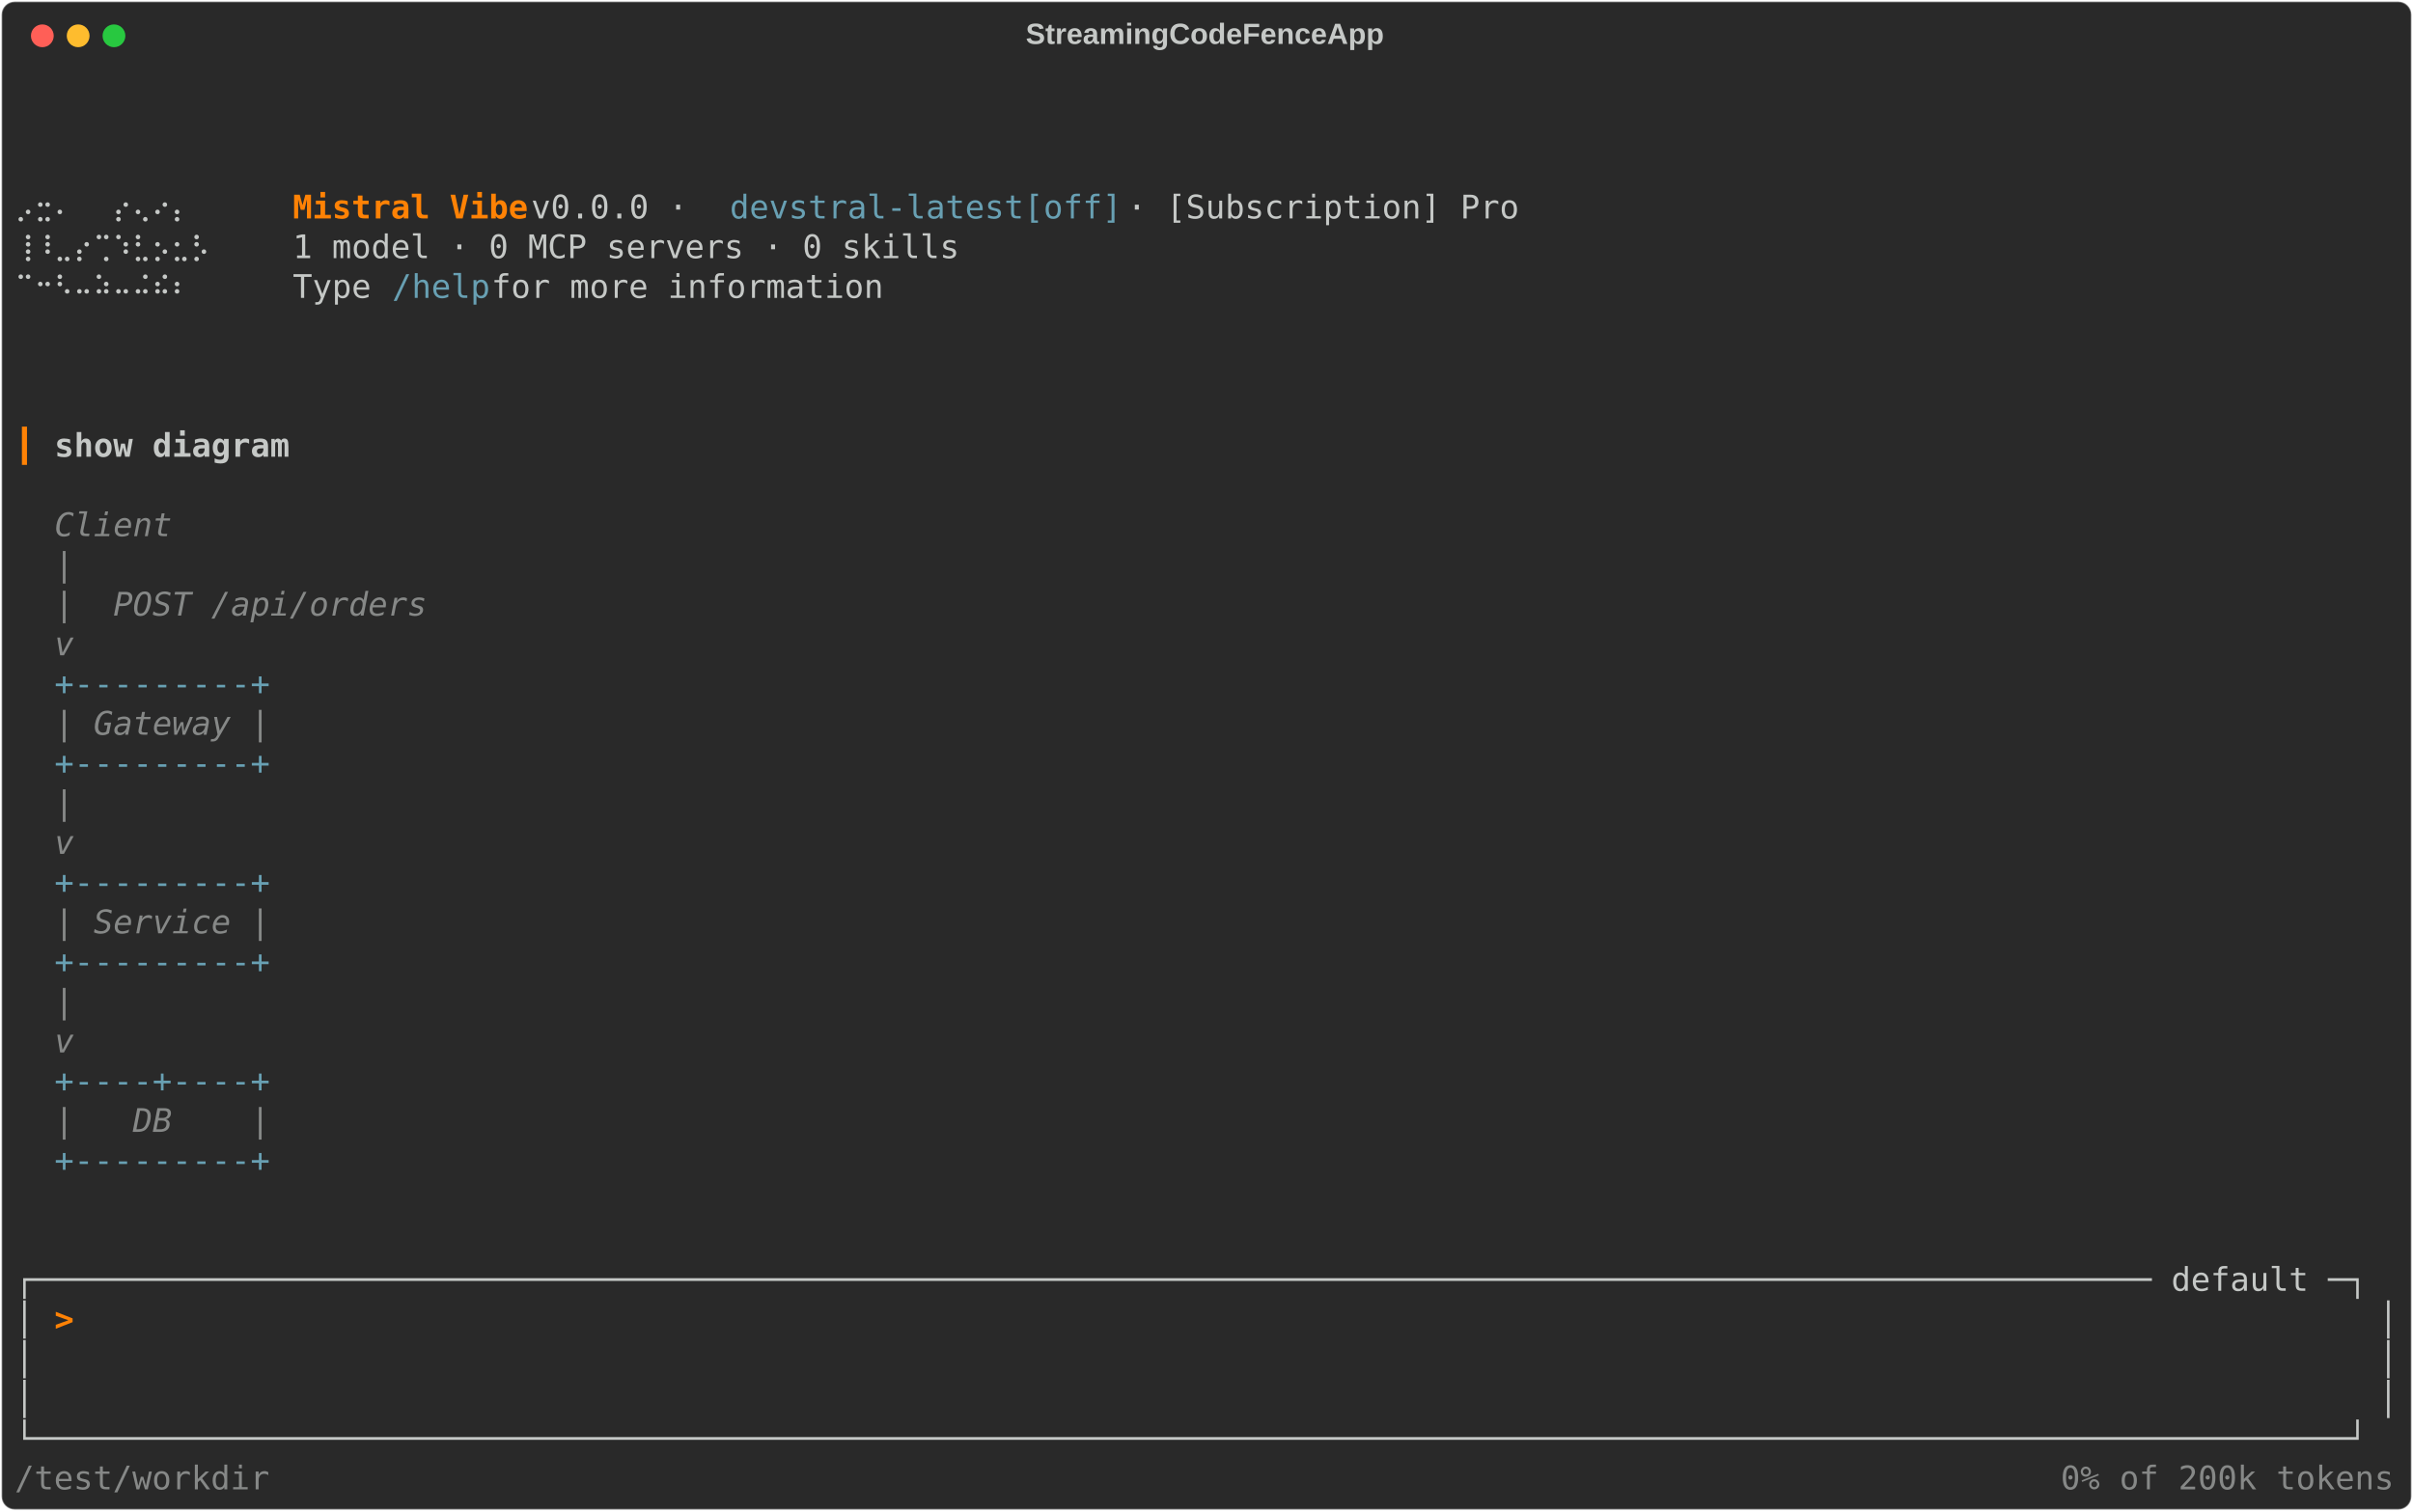
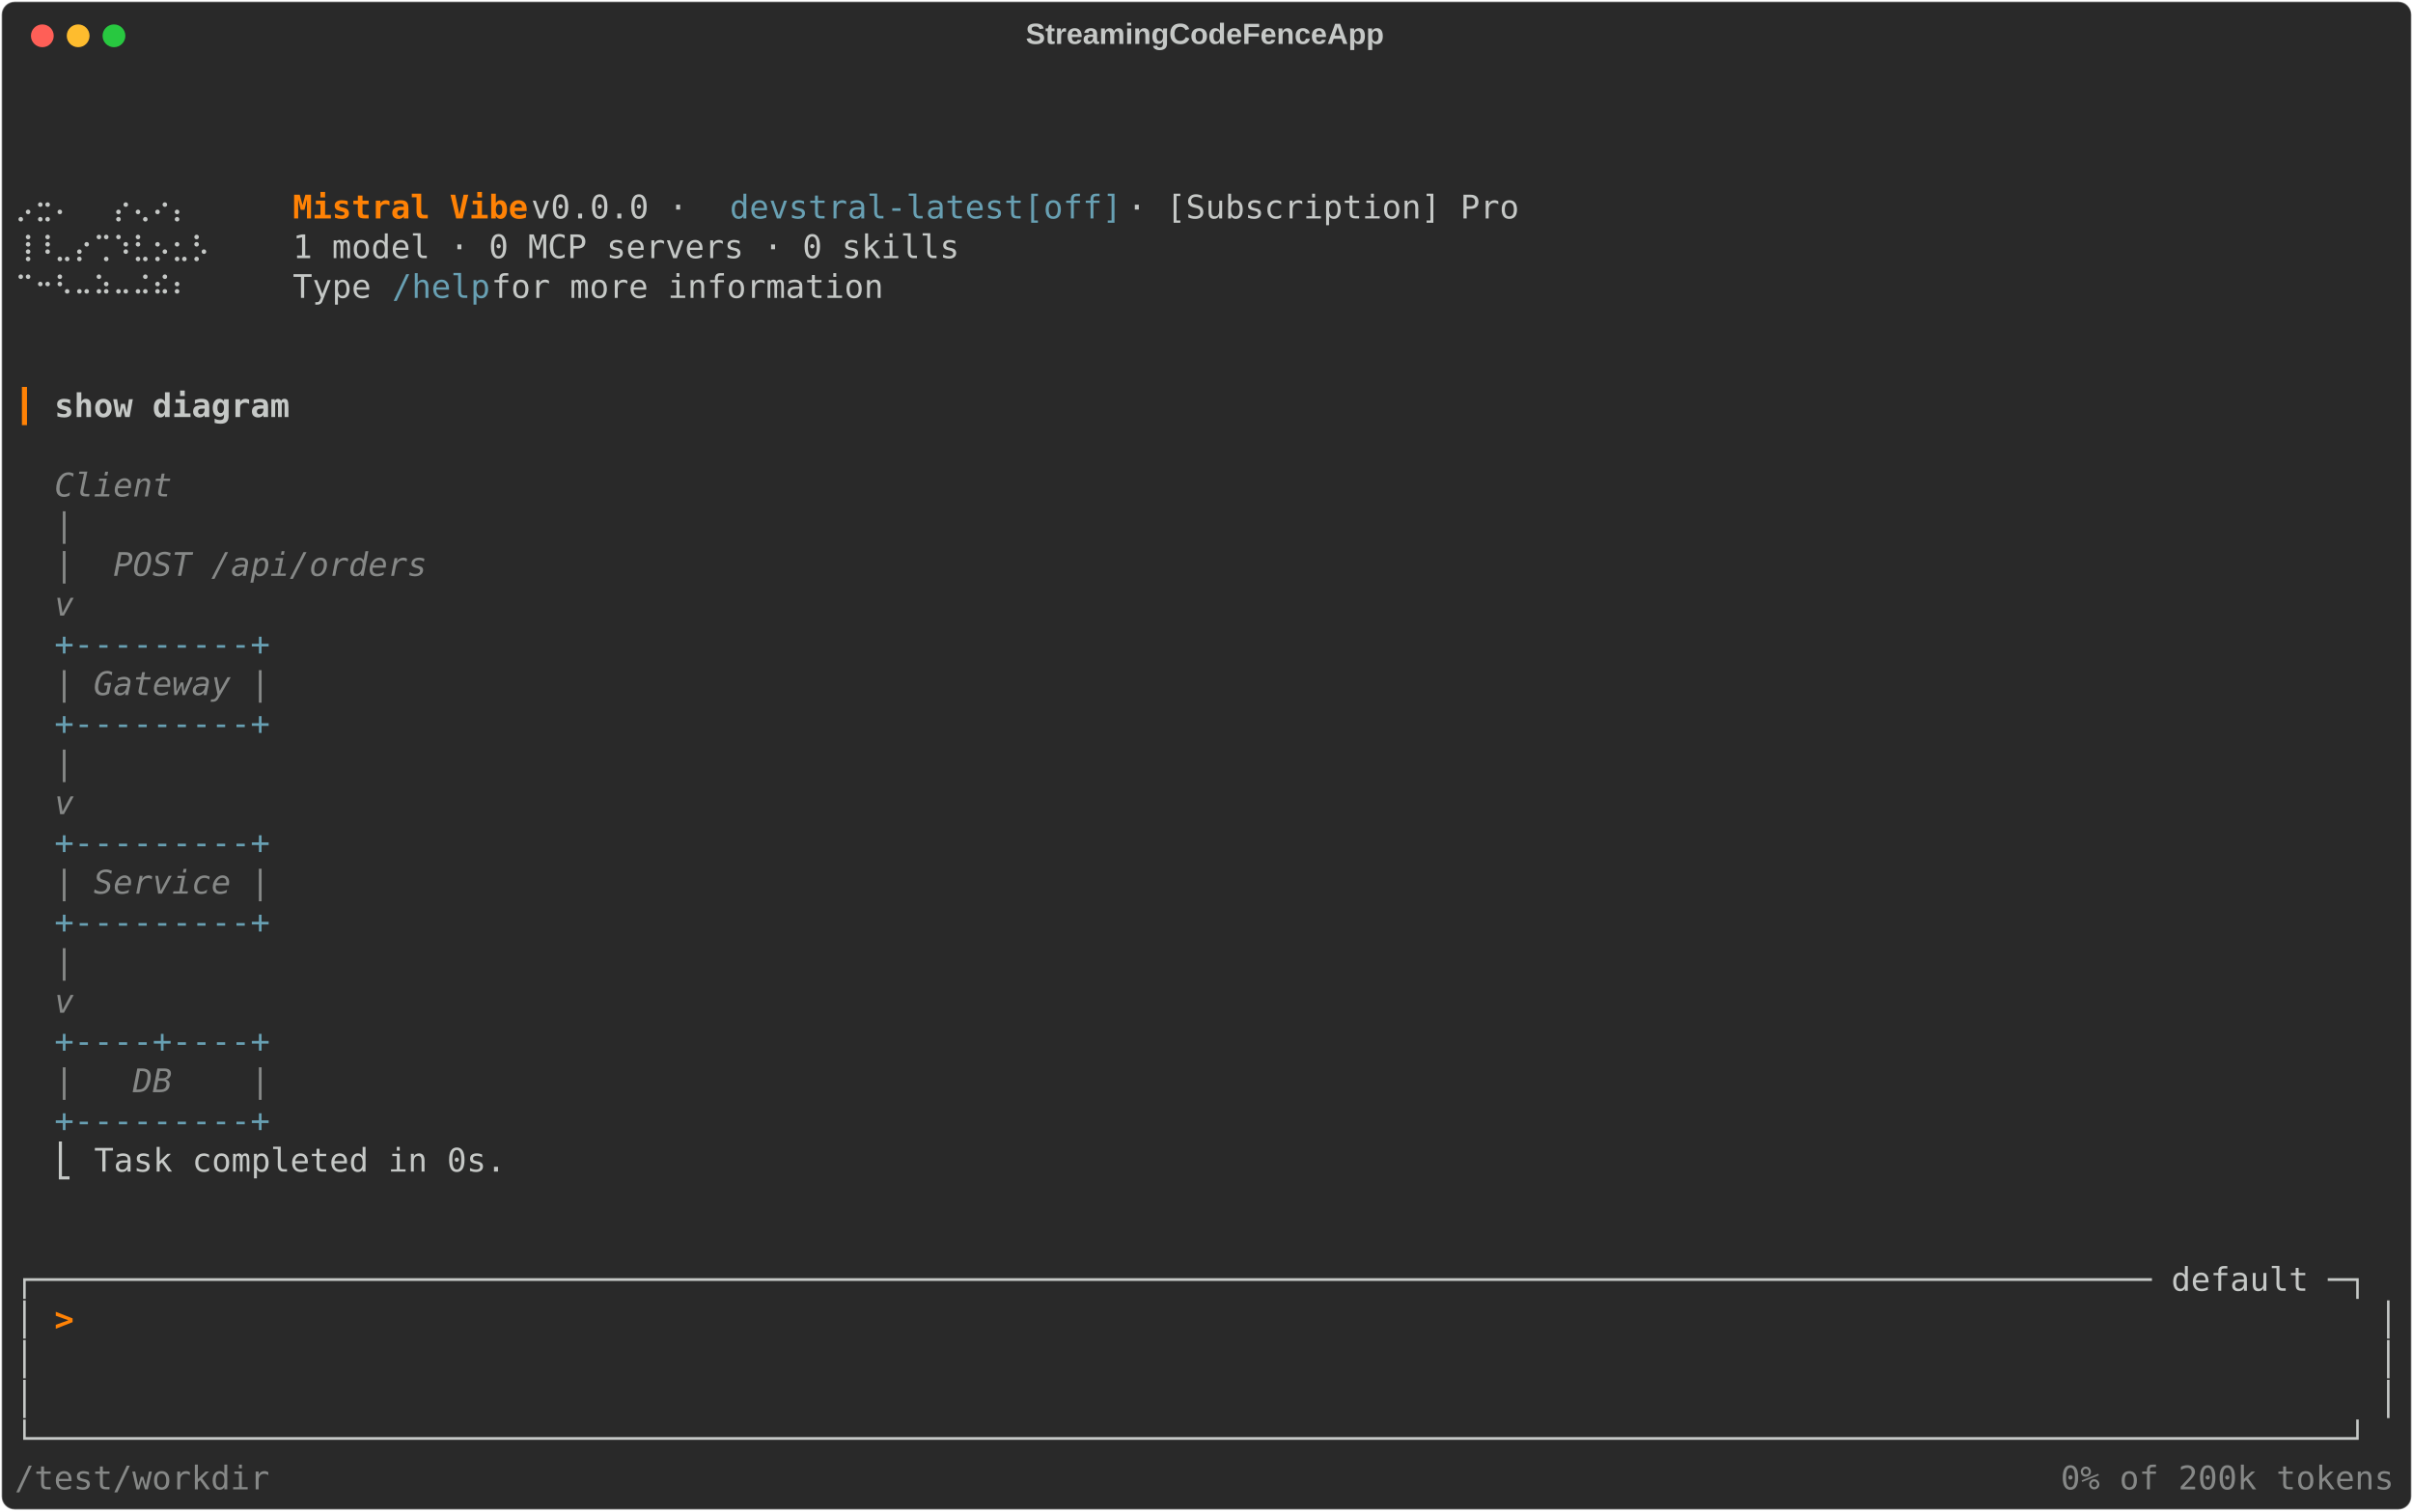
<svg xmlns="http://www.w3.org/2000/svg" class="rich-terminal" viewBox="0 0 1482 928.4">
  <style>

    @font-face {
        font-family: "Fira Code";
        src: local("FiraCode-Regular"),
                url("https://cdnjs.cloudflare.com/ajax/libs/firacode/6.2.0/woff2/FiraCode-Regular.woff2") format("woff2"),
                url("https://cdnjs.cloudflare.com/ajax/libs/firacode/6.2.0/woff/FiraCode-Regular.woff") format("woff");
        font-style: normal;
        font-weight: 400;
    }
    @font-face {
        font-family: "Fira Code";
        src: local("FiraCode-Bold"),
                url("https://cdnjs.cloudflare.com/ajax/libs/firacode/6.2.0/woff2/FiraCode-Bold.woff2") format("woff2"),
                url("https://cdnjs.cloudflare.com/ajax/libs/firacode/6.2.0/woff/FiraCode-Bold.woff") format("woff");
        font-style: bold;
        font-weight: 700;
    }

    .terminal-matrix {
        font-family: Fira Code, monospace;
        font-size: 20px;
        line-height: 24.4px;
        font-variant-east-asian: full-width;
    }

    .terminal-title {
        font-size: 18px;
        font-weight: bold;
        font-family: arial;
    }

    .terminal-r1 { fill: #c5c8c6 }
.terminal-r2 { fill: #ff8205;font-weight: bold }
.terminal-r3 { fill: #68a0b3 }
.terminal-r4 { fill: #ff8205 }
.terminal-r5 { fill: #c5c8c6;font-weight: bold }
.terminal-r6 { fill: #868887;font-style: italic; }
.terminal-r7 { fill: #868887 }
    </style>
  <defs>
    <clipPath id="terminal-clip-terminal">
      <rect x="0" y="0" width="1463.0" height="877.4" />
    </clipPath>
    <clipPath id="terminal-line-0">
      <rect x="0" y="1.5" width="1464" height="24.65" />
    </clipPath>
    <clipPath id="terminal-line-1">
      <rect x="0" y="25.9" width="1464" height="24.65" />
    </clipPath>
    <clipPath id="terminal-line-2">
      <rect x="0" y="50.3" width="1464" height="24.65" />
    </clipPath>
    <clipPath id="terminal-line-3">
      <rect x="0" y="74.7" width="1464" height="24.65" />
    </clipPath>
    <clipPath id="terminal-line-4">
      <rect x="0" y="99.1" width="1464" height="24.65" />
    </clipPath>
    <clipPath id="terminal-line-5">
      <rect x="0" y="123.5" width="1464" height="24.65" />
    </clipPath>
    <clipPath id="terminal-line-6">
      <rect x="0" y="147.9" width="1464" height="24.65" />
    </clipPath>
    <clipPath id="terminal-line-7">
      <rect x="0" y="172.3" width="1464" height="24.65" />
    </clipPath>
    <clipPath id="terminal-line-8">
      <rect x="0" y="196.7" width="1464" height="24.65" />
    </clipPath>
    <clipPath id="terminal-line-9">
      <rect x="0" y="221.1" width="1464" height="24.65" />
    </clipPath>
    <clipPath id="terminal-line-10">
      <rect x="0" y="245.5" width="1464" height="24.65" />
    </clipPath>
    <clipPath id="terminal-line-11">
      <rect x="0" y="269.9" width="1464" height="24.65" />
    </clipPath>
    <clipPath id="terminal-line-12">
      <rect x="0" y="294.3" width="1464" height="24.65" />
    </clipPath>
    <clipPath id="terminal-line-13">
      <rect x="0" y="318.7" width="1464" height="24.65" />
    </clipPath>
    <clipPath id="terminal-line-14">
      <rect x="0" y="343.1" width="1464" height="24.65" />
    </clipPath>
    <clipPath id="terminal-line-15">
      <rect x="0" y="367.5" width="1464" height="24.65" />
    </clipPath>
    <clipPath id="terminal-line-16">
      <rect x="0" y="391.9" width="1464" height="24.65" />
    </clipPath>
    <clipPath id="terminal-line-17">
      <rect x="0" y="416.3" width="1464" height="24.65" />
    </clipPath>
    <clipPath id="terminal-line-18">
      <rect x="0" y="440.7" width="1464" height="24.65" />
    </clipPath>
    <clipPath id="terminal-line-19">
      <rect x="0" y="465.1" width="1464" height="24.65" />
    </clipPath>
    <clipPath id="terminal-line-20">
      <rect x="0" y="489.5" width="1464" height="24.65" />
    </clipPath>
    <clipPath id="terminal-line-21">
      <rect x="0" y="513.9" width="1464" height="24.65" />
    </clipPath>
    <clipPath id="terminal-line-22">
      <rect x="0" y="538.3" width="1464" height="24.65" />
    </clipPath>
    <clipPath id="terminal-line-23">
      <rect x="0" y="562.7" width="1464" height="24.65" />
    </clipPath>
    <clipPath id="terminal-line-24">
      <rect x="0" y="587.1" width="1464" height="24.65" />
    </clipPath>
    <clipPath id="terminal-line-25">
      <rect x="0" y="611.5" width="1464" height="24.65" />
    </clipPath>
    <clipPath id="terminal-line-26">
      <rect x="0" y="635.9" width="1464" height="24.65" />
    </clipPath>
    <clipPath id="terminal-line-27">
      <rect x="0" y="660.3" width="1464" height="24.65" />
    </clipPath>
    <clipPath id="terminal-line-28">
      <rect x="0" y="684.7" width="1464" height="24.65" />
    </clipPath>
    <clipPath id="terminal-line-29">
      <rect x="0" y="709.1" width="1464" height="24.65" />
    </clipPath>
    <clipPath id="terminal-line-30">
      <rect x="0" y="733.5" width="1464" height="24.65" />
    </clipPath>
    <clipPath id="terminal-line-31">
      <rect x="0" y="757.9" width="1464" height="24.65" />
    </clipPath>
    <clipPath id="terminal-line-32">
      <rect x="0" y="782.3" width="1464" height="24.65" />
    </clipPath>
    <clipPath id="terminal-line-33">
      <rect x="0" y="806.7" width="1464" height="24.65" />
    </clipPath>
    <clipPath id="terminal-line-34">
      <rect x="0" y="831.1" width="1464" height="24.65" />
    </clipPath>
  </defs>
  <rect fill="#292929" stroke="rgba(255,255,255,0.35)" stroke-width="1" x="1" y="1" width="1480" height="926.4" rx="8" />
  <text class="terminal-title" fill="#c5c8c6" text-anchor="middle" x="740" y="27">StreamingCodeFenceApp</text>
  <g transform="translate(26,22)">
    <circle cx="0" cy="0" r="7" fill="#ff5f57" />
    <circle cx="22" cy="0" r="7" fill="#febc2e" />
    <circle cx="44" cy="0" r="7" fill="#28c840" />
  </g>
  <g transform="translate(9, 41)" clip-path="url(#terminal-clip-terminal)">
    <g class="terminal-matrix">
      <text class="terminal-r1" x="1464" y="20" textLength="12.2" clip-path="url(#terminal-line-0)">
</text>
      <text class="terminal-r1" x="1464" y="44.4" textLength="12.2" clip-path="url(#terminal-line-1)">
</text>
      <text class="terminal-r1" x="1464" y="68.8" textLength="12.2" clip-path="url(#terminal-line-2)">
</text>
      <text class="terminal-r1" x="0" y="93.2" textLength="134.2" clip-path="url(#terminal-line-3)">  ⡠⣒⠄  ⡔⢄⠔⡄</text>
      <text class="terminal-r2" x="170.8" y="93.2" textLength="146.4" clip-path="url(#terminal-line-3)">Mistral Vibe</text>
      <text class="terminal-r1" x="317.2" y="93.2" textLength="122" clip-path="url(#terminal-line-3)"> v0.0.0 · </text>
      <text class="terminal-r3" x="439.2" y="93.2" textLength="244" clip-path="url(#terminal-line-3)">devstral-latest[off]</text>
      <text class="terminal-r1" x="683.2" y="93.2" textLength="256.2" clip-path="url(#terminal-line-3)"> · [Subscription] Pro</text>
      <text class="terminal-r1" x="1464" y="93.2" textLength="12.2" clip-path="url(#terminal-line-3)">
</text>
      <text class="terminal-r1" x="0" y="117.6" textLength="134.2" clip-path="url(#terminal-line-4)"> ⢸⠸⣀⡔⢉⠱⣃⡢⣂⡣</text>
      <text class="terminal-r1" x="170.8" y="117.6" textLength="414.8" clip-path="url(#terminal-line-4)">1 model · 0 MCP servers · 0 skills</text>
      <text class="terminal-r1" x="1464" y="117.6" textLength="12.2" clip-path="url(#terminal-line-4)">
</text>
      <text class="terminal-r1" x="0" y="142" textLength="134.2" clip-path="url(#terminal-line-5)">  ⠉⠒⠣⠤⠵⠤⠬⠮⠆</text>
      <text class="terminal-r1" x="170.8" y="142" textLength="61" clip-path="url(#terminal-line-5)">Type </text>
      <text class="terminal-r3" x="231.8" y="142" textLength="61" clip-path="url(#terminal-line-5)">/help</text>
      <text class="terminal-r1" x="292.8" y="142" textLength="256.2" clip-path="url(#terminal-line-5)"> for more information</text>
      <text class="terminal-r1" x="1464" y="142" textLength="12.2" clip-path="url(#terminal-line-5)">
</text>
      <text class="terminal-r1" x="1464" y="166.4" textLength="12.2" clip-path="url(#terminal-line-6)">
</text>
      <text class="terminal-r1" x="1464" y="190.8" textLength="12.2" clip-path="url(#terminal-line-7)">
</text>
+       <text class="terminal-r4" x="0" y="215.2" textLength="12.2" clip-path="url(#terminal-line-8)">┃</text>
+       <text class="terminal-r5" x="24.4" y="215.2" textLength="146.4" clip-path="url(#terminal-line-8)">show diagram</text>
      <text class="terminal-r1" x="1464" y="215.2" textLength="12.2" clip-path="url(#terminal-line-8)">
</text>
-       <text class="terminal-r4" x="0" y="239.6" textLength="12.2" clip-path="url(#terminal-line-9)">┃</text>
-       <text class="terminal-r5" x="24.4" y="239.6" textLength="146.4" clip-path="url(#terminal-line-9)">show diagram</text>
      <text class="terminal-r1" x="1464" y="239.6" textLength="12.2" clip-path="url(#terminal-line-9)">
</text>
+       <text class="terminal-r6" x="24.4" y="264" textLength="97.6" clip-path="url(#terminal-line-10)">  Client</text>
      <text class="terminal-r1" x="1464" y="264" textLength="12.2" clip-path="url(#terminal-line-10)">
</text>
-       <text class="terminal-r6" x="24.4" y="288.4" textLength="97.6" clip-path="url(#terminal-line-11)">  Client</text>
+       <text class="terminal-r6" x="24.4" y="288.4" textLength="61" clip-path="url(#terminal-line-11)">    |</text>
      <text class="terminal-r1" x="1464" y="288.4" textLength="12.2" clip-path="url(#terminal-line-11)">
</text>
-       <text class="terminal-r6" x="24.4" y="312.8" textLength="61" clip-path="url(#terminal-line-12)">    |</text>
+       <text class="terminal-r6" x="24.4" y="312.8" textLength="280.6" clip-path="url(#terminal-line-12)">    |  POST /api/orders</text>
      <text class="terminal-r1" x="1464" y="312.8" textLength="12.2" clip-path="url(#terminal-line-12)">
</text>
-       <text class="terminal-r6" x="24.4" y="337.2" textLength="280.6" clip-path="url(#terminal-line-13)">    |  POST /api/orders</text>
+       <text class="terminal-r6" x="24.4" y="337.2" textLength="61" clip-path="url(#terminal-line-13)">    v</text>
      <text class="terminal-r1" x="1464" y="337.2" textLength="12.2" clip-path="url(#terminal-line-13)">
</text>
-       <text class="terminal-r6" x="24.4" y="361.6" textLength="61" clip-path="url(#terminal-line-14)">    v</text>
+       <text class="terminal-r3" x="24.4" y="361.6" textLength="134.2" clip-path="url(#terminal-line-14)">+---------+</text>
      <text class="terminal-r1" x="1464" y="361.6" textLength="12.2" clip-path="url(#terminal-line-14)">
</text>
-       <text class="terminal-r3" x="24.4" y="386" textLength="134.2" clip-path="url(#terminal-line-15)">+---------+</text>
+       <text class="terminal-r6" x="24.4" y="386" textLength="134.2" clip-path="url(#terminal-line-15)">| Gateway |</text>
      <text class="terminal-r1" x="1464" y="386" textLength="12.2" clip-path="url(#terminal-line-15)">
</text>
-       <text class="terminal-r6" x="24.4" y="410.4" textLength="134.2" clip-path="url(#terminal-line-16)">| Gateway |</text>
+       <text class="terminal-r3" x="24.4" y="410.4" textLength="134.2" clip-path="url(#terminal-line-16)">+---------+</text>
      <text class="terminal-r1" x="1464" y="410.4" textLength="12.2" clip-path="url(#terminal-line-16)">
</text>
-       <text class="terminal-r3" x="24.4" y="434.8" textLength="134.2" clip-path="url(#terminal-line-17)">+---------+</text>
+       <text class="terminal-r6" x="24.4" y="434.8" textLength="61" clip-path="url(#terminal-line-17)">    |</text>
      <text class="terminal-r1" x="1464" y="434.8" textLength="12.2" clip-path="url(#terminal-line-17)">
</text>
-       <text class="terminal-r6" x="24.4" y="459.2" textLength="61" clip-path="url(#terminal-line-18)">    |</text>
+       <text class="terminal-r6" x="24.4" y="459.2" textLength="61" clip-path="url(#terminal-line-18)">    v</text>
      <text class="terminal-r1" x="1464" y="459.2" textLength="12.2" clip-path="url(#terminal-line-18)">
</text>
-       <text class="terminal-r6" x="24.4" y="483.6" textLength="61" clip-path="url(#terminal-line-19)">    v</text>
+       <text class="terminal-r3" x="24.4" y="483.6" textLength="134.2" clip-path="url(#terminal-line-19)">+---------+</text>
      <text class="terminal-r1" x="1464" y="483.6" textLength="12.2" clip-path="url(#terminal-line-19)">
</text>
-       <text class="terminal-r3" x="24.4" y="508" textLength="134.2" clip-path="url(#terminal-line-20)">+---------+</text>
+       <text class="terminal-r6" x="24.4" y="508" textLength="134.2" clip-path="url(#terminal-line-20)">| Service |</text>
      <text class="terminal-r1" x="1464" y="508" textLength="12.2" clip-path="url(#terminal-line-20)">
</text>
-       <text class="terminal-r6" x="24.4" y="532.4" textLength="134.2" clip-path="url(#terminal-line-21)">| Service |</text>
+       <text class="terminal-r3" x="24.4" y="532.4" textLength="134.2" clip-path="url(#terminal-line-21)">+---------+</text>
      <text class="terminal-r1" x="1464" y="532.4" textLength="12.2" clip-path="url(#terminal-line-21)">
</text>
-       <text class="terminal-r3" x="24.4" y="556.8" textLength="134.2" clip-path="url(#terminal-line-22)">+---------+</text>
+       <text class="terminal-r6" x="24.4" y="556.8" textLength="61" clip-path="url(#terminal-line-22)">    |</text>
      <text class="terminal-r1" x="1464" y="556.8" textLength="12.2" clip-path="url(#terminal-line-22)">
</text>
-       <text class="terminal-r6" x="24.4" y="581.2" textLength="61" clip-path="url(#terminal-line-23)">    |</text>
+       <text class="terminal-r6" x="24.4" y="581.2" textLength="61" clip-path="url(#terminal-line-23)">    v</text>
      <text class="terminal-r1" x="1464" y="581.2" textLength="12.2" clip-path="url(#terminal-line-23)">
</text>
-       <text class="terminal-r6" x="24.4" y="605.6" textLength="61" clip-path="url(#terminal-line-24)">    v</text>
+       <text class="terminal-r3" x="24.4" y="605.6" textLength="134.2" clip-path="url(#terminal-line-24)">+----+----+</text>
      <text class="terminal-r1" x="1464" y="605.6" textLength="12.2" clip-path="url(#terminal-line-24)">
</text>
-       <text class="terminal-r3" x="24.4" y="630" textLength="134.2" clip-path="url(#terminal-line-25)">+----+----+</text>
+       <text class="terminal-r6" x="24.4" y="630" textLength="134.2" clip-path="url(#terminal-line-25)">|   DB    |</text>
      <text class="terminal-r1" x="1464" y="630" textLength="12.2" clip-path="url(#terminal-line-25)">
</text>
-       <text class="terminal-r6" x="24.4" y="654.4" textLength="134.2" clip-path="url(#terminal-line-26)">|   DB    |</text>
+       <text class="terminal-r3" x="24.4" y="654.4" textLength="134.2" clip-path="url(#terminal-line-26)">+---------+</text>
      <text class="terminal-r1" x="1464" y="654.4" textLength="12.2" clip-path="url(#terminal-line-26)">
</text>
-       <text class="terminal-r3" x="24.4" y="678.8" textLength="134.2" clip-path="url(#terminal-line-27)">+---------+</text>
-       <text class="terminal-r1" x="1464" y="678.8" textLength="12.2" clip-path="url(#terminal-line-27)">n
+       <text class="terminal-r1" x="24.4" y="678.8" textLength="12.2" clip-path="url(#terminal-line-27)">⎣</text>
+       <text class="terminal-r1" x="48.8" y="678.8" textLength="256.2" clip-path="url(#terminal-line-27)">Task completed in 0s.</text>
+       <text class="terminal-r1" x="1464" y="678.8" textLength="12.2" clip-path="url(#terminal-line-27)">
</text>
      <text class="terminal-r1" x="1464" y="703.2" textLength="12.2" clip-path="url(#terminal-line-28)">
</text>
      <text class="terminal-r1" x="1464" y="727.6" textLength="12.2" clip-path="url(#terminal-line-29)">
</text>
      <text class="terminal-r1" x="0" y="752" textLength="1464" clip-path="url(#terminal-line-30)">┌──────────────────────────────────────────────────────────────────────────────────────────────────────────── default ─┐</text>
      <text class="terminal-r1" x="1464" y="752" textLength="12.2" clip-path="url(#terminal-line-30)">
</text>
      <text class="terminal-r1" x="0" y="776.4" textLength="12.2" clip-path="url(#terminal-line-31)">│</text>
      <text class="terminal-r2" x="24.4" y="776.4" textLength="12.2" clip-path="url(#terminal-line-31)">&gt;</text>
      <text class="terminal-r1" x="1451.8" y="776.4" textLength="12.2" clip-path="url(#terminal-line-31)">│</text>
      <text class="terminal-r1" x="1464" y="776.4" textLength="12.2" clip-path="url(#terminal-line-31)">
</text>
      <text class="terminal-r1" x="0" y="800.8" textLength="12.2" clip-path="url(#terminal-line-32)">│</text>
      <text class="terminal-r1" x="1451.8" y="800.8" textLength="12.2" clip-path="url(#terminal-line-32)">│</text>
      <text class="terminal-r1" x="1464" y="800.8" textLength="12.2" clip-path="url(#terminal-line-32)">
</text>
      <text class="terminal-r1" x="0" y="825.2" textLength="12.2" clip-path="url(#terminal-line-33)">│</text>
      <text class="terminal-r1" x="1451.8" y="825.2" textLength="12.2" clip-path="url(#terminal-line-33)">│</text>
      <text class="terminal-r1" x="1464" y="825.2" textLength="12.2" clip-path="url(#terminal-line-33)">
</text>
      <text class="terminal-r1" x="0" y="849.6" textLength="1464" clip-path="url(#terminal-line-34)">└──────────────────────────────────────────────────────────────────────────────────────────────────────────────────────┘</text>
      <text class="terminal-r1" x="1464" y="849.6" textLength="12.2" clip-path="url(#terminal-line-34)">
</text>
      <text class="terminal-r7" x="0" y="874" textLength="158.6" clip-path="url(#terminal-line-35)">/test/workdir</text>
      <text class="terminal-r7" x="1256.6" y="874" textLength="207.4" clip-path="url(#terminal-line-35)">0% of 200k tokens</text>
    </g>
  </g>
</svg>
